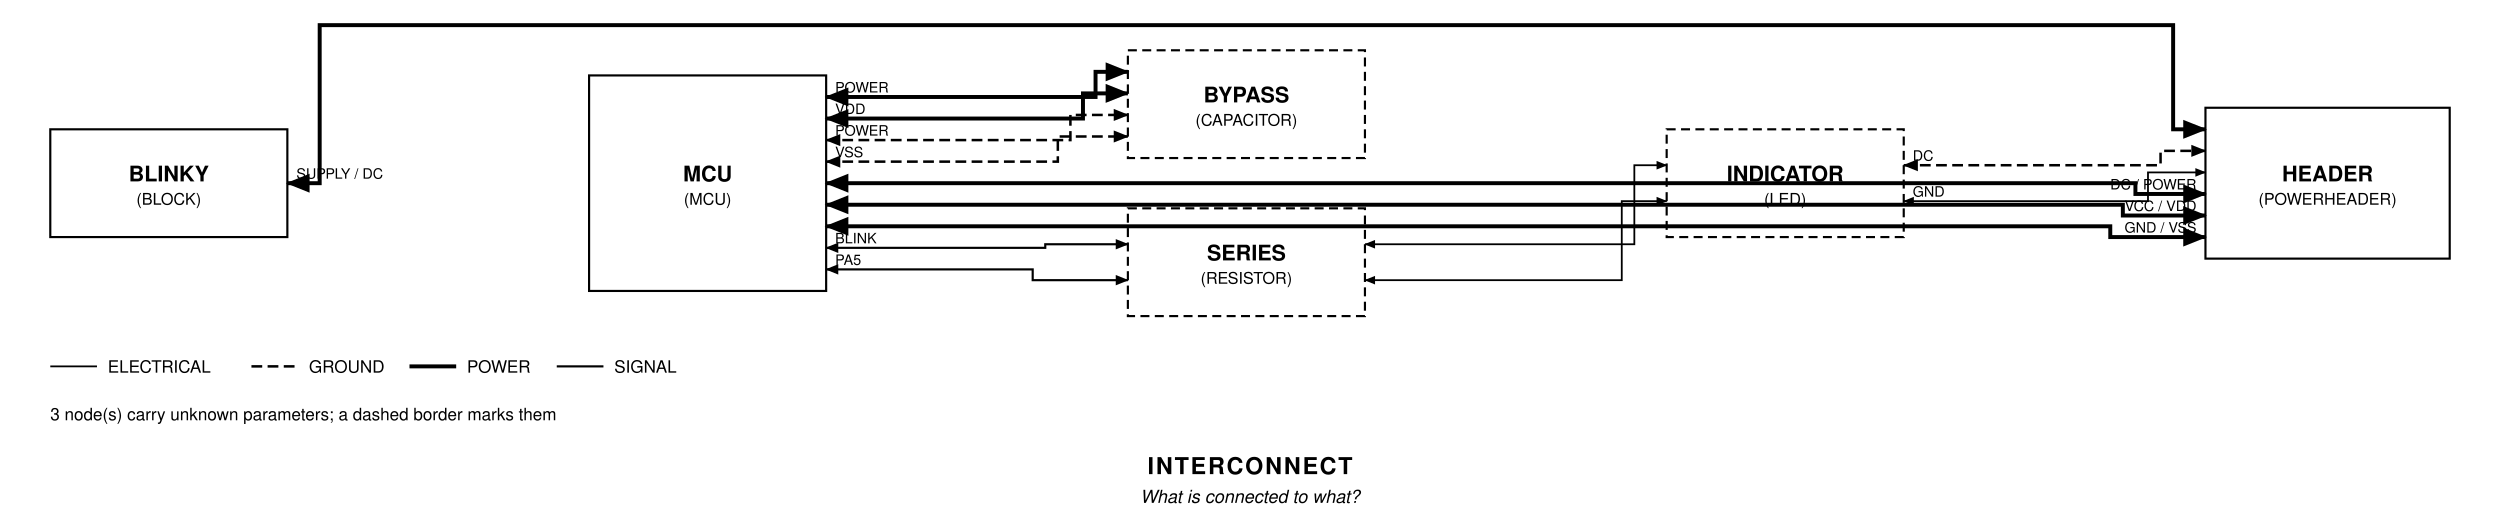
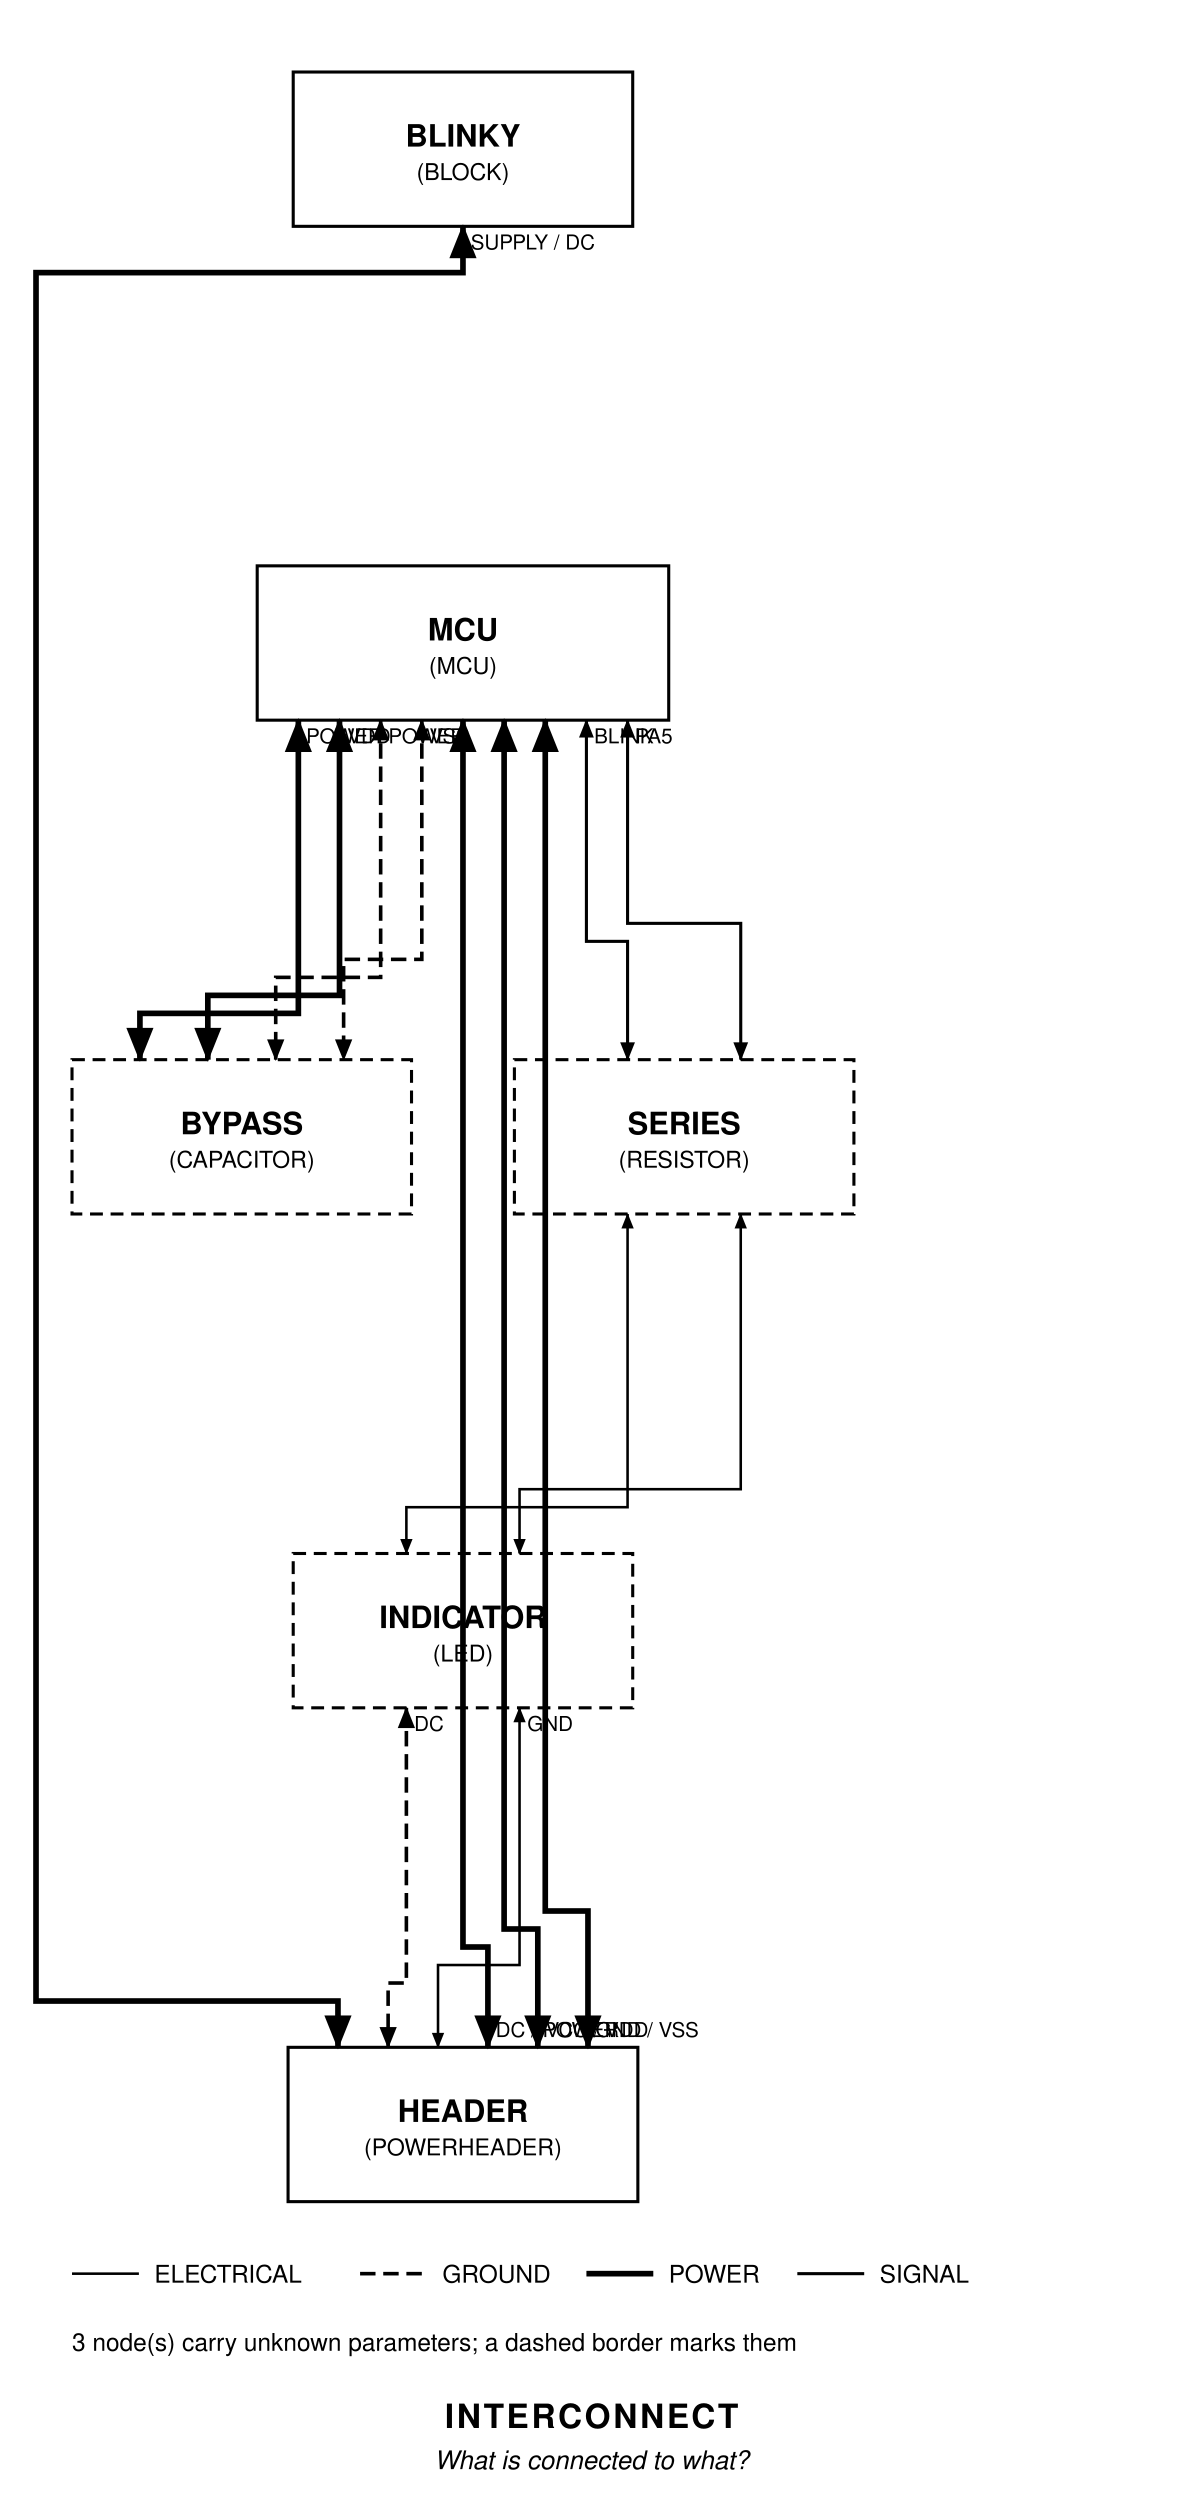
- <svg xmlns="http://www.w3.org/2000/svg" width="1392" height="292" viewBox="0 0 1392 292" font-family="Helvetica, Arial, sans-serif">
+ <svg xmlns="http://www.w3.org/2000/svg" width="460" height="972" viewBox="0 0 460 972" font-family="Helvetica, Arial, sans-serif">
  <defs>
    <marker id="arrow" viewBox="0 0 8 8" refX="7.5" refY="4" markerWidth="6" markerHeight="6" orient="auto-start-reverse">
      <path d="M0,0.8 L8,4 L0,7.2 Z" fill="#000000" />
    </marker>
  </defs>
-   <polyline points="160.0,102.0 178.0,102.0 178.0,14.0 1210.0,14.0 1210.0,72.0 1228.0,72.0" fill="none" stroke="#000000" stroke-width="2.2" marker-start="url(#arrow)" marker-end="url(#arrow)" />
-   <polyline points="1060.0,92.0 1203.0,92.0 1203.0,84.0 1228.0,84.0" fill="none" stroke="#000000" stroke-width="1.4" stroke-dasharray="6 3" marker-start="url(#arrow)" marker-end="url(#arrow)" />
-   <polyline points="1060.0,112.0 1196.0,112.0 1196.0,96.0 1228.0,96.0" fill="none" stroke="#000000" stroke-width="1" marker-start="url(#arrow)" marker-end="url(#arrow)" />
-   <polyline points="1228.0,108.0 1189.0,108.0 1189.0,102.0 460.0,102.0" fill="none" stroke="#000000" stroke-width="2.2" marker-start="url(#arrow)" marker-end="url(#arrow)" />
-   <polyline points="1228.0,120.0 1182.0,120.0 1182.0,114.0 460.0,114.0" fill="none" stroke="#000000" stroke-width="2.2" marker-start="url(#arrow)" marker-end="url(#arrow)" />
-   <polyline points="1228.0,132.0 1175.0,132.0 1175.0,126.0 460.0,126.0" fill="none" stroke="#000000" stroke-width="2.2" marker-start="url(#arrow)" marker-end="url(#arrow)" />
-   <polyline points="760.0,136.0 910.0,136.0 910.0,92.0 928.0,92.0" fill="none" stroke="#000000" stroke-width="1" marker-start="url(#arrow)" marker-end="url(#arrow)" />
-   <polyline points="760.0,156.0 903.0,156.0 903.0,112.0 928.0,112.0" fill="none" stroke="#000000" stroke-width="1" marker-start="url(#arrow)" marker-end="url(#arrow)" />
-   <polyline points="460.0,54.0 610.0,54.0 610.0,40.0 628.0,40.0" fill="none" stroke="#000000" stroke-width="2.2" marker-start="url(#arrow)" marker-end="url(#arrow)" />
-   <polyline points="460.0,66.0 603.0,66.0 603.0,52.0 628.0,52.0" fill="none" stroke="#000000" stroke-width="2.2" marker-start="url(#arrow)" marker-end="url(#arrow)" />
-   <polyline points="460.0,78.0 596.0,78.0 596.0,64.0 628.0,64.0" fill="none" stroke="#000000" stroke-width="1.4" stroke-dasharray="6 3" marker-start="url(#arrow)" marker-end="url(#arrow)" />
-   <polyline points="460.0,90.0 589.0,90.0 589.0,76.0 628.0,76.0" fill="none" stroke="#000000" stroke-width="1.4" stroke-dasharray="6 3" marker-start="url(#arrow)" marker-end="url(#arrow)" />
-   <polyline points="460.0,138.0 582.0,138.0 582.0,136.0 628.0,136.0" fill="none" stroke="#000000" stroke-width="1.2" marker-start="url(#arrow)" marker-end="url(#arrow)" />
-   <polyline points="460.0,150.0 575.0,150.0 575.0,156.0 628.0,156.0" fill="none" stroke="#000000" stroke-width="1.2" marker-start="url(#arrow)" marker-end="url(#arrow)" />
+   <polyline points="180.0,88.0 180.0,106.0 14.0,106.0 14.0,778.0 131.4,778.0 131.4,796.0" fill="none" stroke="#000000" stroke-width="2.2" marker-start="url(#arrow)" marker-end="url(#arrow)" />
+   <polyline points="158.0,664.0 158.0,771.0 150.9,771.0 150.9,796.0" fill="none" stroke="#000000" stroke-width="1.4" stroke-dasharray="6 3" marker-start="url(#arrow)" marker-end="url(#arrow)" />
+   <polyline points="202.0,664.0 202.0,764.0 170.3,764.0 170.3,796.0" fill="none" stroke="#000000" stroke-width="1" marker-start="url(#arrow)" marker-end="url(#arrow)" />
+   <polyline points="189.7,796.0 189.7,757.0 180.0,757.0 180.0,280.0" fill="none" stroke="#000000" stroke-width="2.2" marker-start="url(#arrow)" marker-end="url(#arrow)" />
+   <polyline points="209.1,796.0 209.1,750.0 196.0,750.0 196.0,280.0" fill="none" stroke="#000000" stroke-width="2.2" marker-start="url(#arrow)" marker-end="url(#arrow)" />
+   <polyline points="228.6,796.0 228.6,743.0 212.0,743.0 212.0,280.0" fill="none" stroke="#000000" stroke-width="2.2" marker-start="url(#arrow)" marker-end="url(#arrow)" />
+   <polyline points="244.0,472.0 244.0,586.0 158.0,586.0 158.0,604.0" fill="none" stroke="#000000" stroke-width="1" marker-start="url(#arrow)" marker-end="url(#arrow)" />
+   <polyline points="288.0,472.0 288.0,579.0 202.0,579.0 202.0,604.0" fill="none" stroke="#000000" stroke-width="1" marker-start="url(#arrow)" marker-end="url(#arrow)" />
+   <polyline points="116.0,280.0 116.0,394.0 54.4,394.0 54.4,412.0" fill="none" stroke="#000000" stroke-width="2.2" marker-start="url(#arrow)" marker-end="url(#arrow)" />
+   <polyline points="132.0,280.0 132.0,387.0 80.8,387.0 80.8,412.0" fill="none" stroke="#000000" stroke-width="2.2" marker-start="url(#arrow)" marker-end="url(#arrow)" />
+   <polyline points="148.0,280.0 148.0,380.0 107.2,380.0 107.2,412.0" fill="none" stroke="#000000" stroke-width="1.4" stroke-dasharray="6 3" marker-start="url(#arrow)" marker-end="url(#arrow)" />
+   <polyline points="164.0,280.0 164.0,373.0 133.6,373.0 133.6,412.0" fill="none" stroke="#000000" stroke-width="1.4" stroke-dasharray="6 3" marker-start="url(#arrow)" marker-end="url(#arrow)" />
+   <polyline points="228.0,280.0 228.0,366.0 244.0,366.0 244.0,412.0" fill="none" stroke="#000000" stroke-width="1.2" marker-start="url(#arrow)" marker-end="url(#arrow)" />
+   <polyline points="244.0,280.0 244.0,359.0 288.0,359.0 288.0,412.0" fill="none" stroke="#000000" stroke-width="1.2" marker-start="url(#arrow)" marker-end="url(#arrow)" />
  <g>
-     <rect x="28" y="72" width="132" height="60" fill="none" stroke="#000000" stroke-width="1.2" />
-     <text x="94" y="101.0" text-anchor="middle" font-size="12" font-weight="bold" fill="#000000">BLINKY</text>
-     <text x="94" y="114.0" text-anchor="middle" font-size="9" fill="#000000">(BLOCK)</text>
+     <rect x="114" y="28" width="132" height="60" fill="none" stroke="#000000" stroke-width="1.2" />
+     <text x="180" y="57.0" text-anchor="middle" font-size="12" font-weight="bold" fill="#000000">BLINKY</text>
+     <text x="180" y="70.0" text-anchor="middle" font-size="9" fill="#000000">(BLOCK)</text>
  </g>
  <g>
-     <rect x="928" y="72" width="132" height="60" fill="none" stroke="#000000" stroke-width="1.2" stroke-dasharray="5 3" />
-     <text x="994" y="101.0" text-anchor="middle" font-size="12" font-weight="bold" fill="#000000">INDICATOR</text>
-     <text x="994" y="114.0" text-anchor="middle" font-size="9" fill="#000000">(LED)</text>
+     <rect x="114" y="604" width="132" height="60" fill="none" stroke="#000000" stroke-width="1.2" stroke-dasharray="5 3" />
+     <text x="180" y="633.0" text-anchor="middle" font-size="12" font-weight="bold" fill="#000000">INDICATOR</text>
+     <text x="180" y="646.0" text-anchor="middle" font-size="9" fill="#000000">(LED)</text>
  </g>
  <g>
-     <rect x="628" y="28" width="132" height="60" fill="none" stroke="#000000" stroke-width="1.2" stroke-dasharray="5 3" />
-     <text x="694" y="57.0" text-anchor="middle" font-size="12" font-weight="bold" fill="#000000">BYPASS</text>
-     <text x="694" y="70.0" text-anchor="middle" font-size="9" fill="#000000">(CAPACITOR)</text>
+     <rect x="28" y="412" width="132" height="60" fill="none" stroke="#000000" stroke-width="1.2" stroke-dasharray="5 3" />
+     <text x="94" y="441.0" text-anchor="middle" font-size="12" font-weight="bold" fill="#000000">BYPASS</text>
+     <text x="94" y="454.0" text-anchor="middle" font-size="9" fill="#000000">(CAPACITOR)</text>
  </g>
  <g>
-     <rect x="1228" y="60" width="136" height="84" fill="none" stroke="#000000" stroke-width="1.2" />
-     <text x="1296" y="101.0" text-anchor="middle" font-size="12" font-weight="bold" fill="#000000">HEADER</text>
-     <text x="1296" y="114.0" text-anchor="middle" font-size="9" fill="#000000">(POWERHEADER)</text>
+     <rect x="112" y="796" width="136" height="60" fill="none" stroke="#000000" stroke-width="1.2" />
+     <text x="180" y="825.0" text-anchor="middle" font-size="12" font-weight="bold" fill="#000000">HEADER</text>
+     <text x="180" y="838.0" text-anchor="middle" font-size="9" fill="#000000">(POWERHEADER)</text>
  </g>
  <g>
-     <rect x="628" y="116" width="132" height="60" fill="none" stroke="#000000" stroke-width="1.2" stroke-dasharray="5 3" />
-     <text x="694" y="145.0" text-anchor="middle" font-size="12" font-weight="bold" fill="#000000">SERIES</text>
-     <text x="694" y="158.0" text-anchor="middle" font-size="9" fill="#000000">(RESISTOR)</text>
+     <rect x="200" y="412" width="132" height="60" fill="none" stroke="#000000" stroke-width="1.2" stroke-dasharray="5 3" />
+     <text x="266" y="441.0" text-anchor="middle" font-size="12" font-weight="bold" fill="#000000">SERIES</text>
+     <text x="266" y="454.0" text-anchor="middle" font-size="9" fill="#000000">(RESISTOR)</text>
  </g>
  <g>
-     <rect x="328" y="42" width="132" height="120" fill="none" stroke="#000000" stroke-width="1.2" />
-     <text x="394" y="101.0" text-anchor="middle" font-size="12" font-weight="bold" fill="#000000">MCU</text>
-     <text x="394" y="114.0" text-anchor="middle" font-size="9" fill="#000000">(MCU)</text>
+     <rect x="100" y="220" width="160" height="60" fill="none" stroke="#000000" stroke-width="1.2" />
+     <text x="180" y="249.0" text-anchor="middle" font-size="12" font-weight="bold" fill="#000000">MCU</text>
+     <text x="180" y="262.0" text-anchor="middle" font-size="9" fill="#000000">(MCU)</text>
  </g>
-   <text x="165.0" y="99.5" text-anchor="start" font-size="8" fill="#000000">SUPPLY / DC</text>
-   <text x="1065.0" y="89.5" text-anchor="start" font-size="8" fill="#000000">DC</text>
-   <text x="1065.0" y="109.5" text-anchor="start" font-size="8" fill="#000000">GND</text>
-   <text x="1223.0" y="105.5" text-anchor="end" font-size="8" fill="#000000">DC / POWER</text>
-   <text x="1223.0" y="117.5" text-anchor="end" font-size="8" fill="#000000">VCC / VDD</text>
-   <text x="1223.0" y="129.5" text-anchor="end" font-size="8" fill="#000000">GND / VSS</text>
-   <text x="465.0" y="51.5" text-anchor="start" font-size="8" fill="#000000">POWER</text>
-   <text x="465.0" y="63.5" text-anchor="start" font-size="8" fill="#000000">VDD</text>
-   <text x="465.0" y="75.5" text-anchor="start" font-size="8" fill="#000000">POWER</text>
-   <text x="465.0" y="87.5" text-anchor="start" font-size="8" fill="#000000">VSS</text>
-   <text x="465.0" y="135.5" text-anchor="start" font-size="8" fill="#000000">BLINK</text>
-   <text x="465.0" y="147.5" text-anchor="start" font-size="8" fill="#000000">PA5</text>
-   <line x1="28" y1="204" x2="54" y2="204" stroke="#000000" stroke-width="1" />
-   <text x="60" y="207.5" font-size="9.5" fill="#000000">ELECTRICAL</text>
-   <line x1="140" y1="204" x2="166" y2="204" stroke="#000000" stroke-width="1.4" stroke-dasharray="6 3" />
-   <text x="172" y="207.5" font-size="9.5" fill="#000000">GROUND</text>
-   <line x1="228" y1="204" x2="254" y2="204" stroke="#000000" stroke-width="2.2" />
-   <text x="260" y="207.5" font-size="9.5" fill="#000000">POWER</text>
-   <line x1="310" y1="204" x2="336" y2="204" stroke="#000000" stroke-width="1.2" />
-   <text x="342" y="207.5" font-size="9.5" fill="#000000">SIGNAL</text>
-   <text x="28" y="234" font-size="9.5" fill="#000000">3 node(s) carry unknown parameters; a dashed border marks them</text>
-   <text x="696.0" y="264" text-anchor="middle" font-size="13" font-weight="bold" letter-spacing="0.08em" fill="#000000">INTERCONNECT</text>
-   <text x="696.0" y="280" text-anchor="middle" font-size="10" font-style="italic" fill="#000000">What is connected to what?</text>
+   <text x="183.0" y="97.0" text-anchor="start" font-size="8" fill="#000000">SUPPLY / DC</text>
+   <text x="161.0" y="673.0" text-anchor="start" font-size="8" fill="#000000">DC</text>
+   <text x="205.0" y="673.0" text-anchor="start" font-size="8" fill="#000000">GND</text>
+   <text x="192.7" y="792.0" text-anchor="start" font-size="8" fill="#000000">DC / POWER</text>
+   <text x="212.1" y="792.0" text-anchor="start" font-size="8" fill="#000000">VCC / VDD</text>
+   <text x="231.6" y="792.0" text-anchor="start" font-size="8" fill="#000000">GND / VSS</text>
+   <text x="119.0" y="289.0" text-anchor="start" font-size="8" fill="#000000">POWER</text>
+   <text x="135.0" y="289.0" text-anchor="start" font-size="8" fill="#000000">VDD</text>
+   <text x="151.0" y="289.0" text-anchor="start" font-size="8" fill="#000000">POWER</text>
+   <text x="167.0" y="289.0" text-anchor="start" font-size="8" fill="#000000">VSS</text>
+   <text x="231.0" y="289.0" text-anchor="start" font-size="8" fill="#000000">BLINK</text>
+   <text x="247.0" y="289.0" text-anchor="start" font-size="8" fill="#000000">PA5</text>
+   <line x1="28" y1="884" x2="54" y2="884" stroke="#000000" stroke-width="1" />
+   <text x="60" y="887.5" font-size="9.5" fill="#000000">ELECTRICAL</text>
+   <line x1="140" y1="884" x2="166" y2="884" stroke="#000000" stroke-width="1.4" stroke-dasharray="6 3" />
+   <text x="172" y="887.5" font-size="9.5" fill="#000000">GROUND</text>
+   <line x1="228" y1="884" x2="254" y2="884" stroke="#000000" stroke-width="2.2" />
+   <text x="260" y="887.5" font-size="9.5" fill="#000000">POWER</text>
+   <line x1="310" y1="884" x2="336" y2="884" stroke="#000000" stroke-width="1.2" />
+   <text x="342" y="887.5" font-size="9.5" fill="#000000">SIGNAL</text>
+   <text x="28" y="914" font-size="9.5" fill="#000000">3 node(s) carry unknown parameters; a dashed border marks them</text>
+   <text x="230.0" y="944" text-anchor="middle" font-size="13" font-weight="bold" letter-spacing="0.08em" fill="#000000">INTERCONNECT</text>
+   <text x="230.0" y="960" text-anchor="middle" font-size="10" font-style="italic" fill="#000000">What is connected to what?</text>
</svg>
